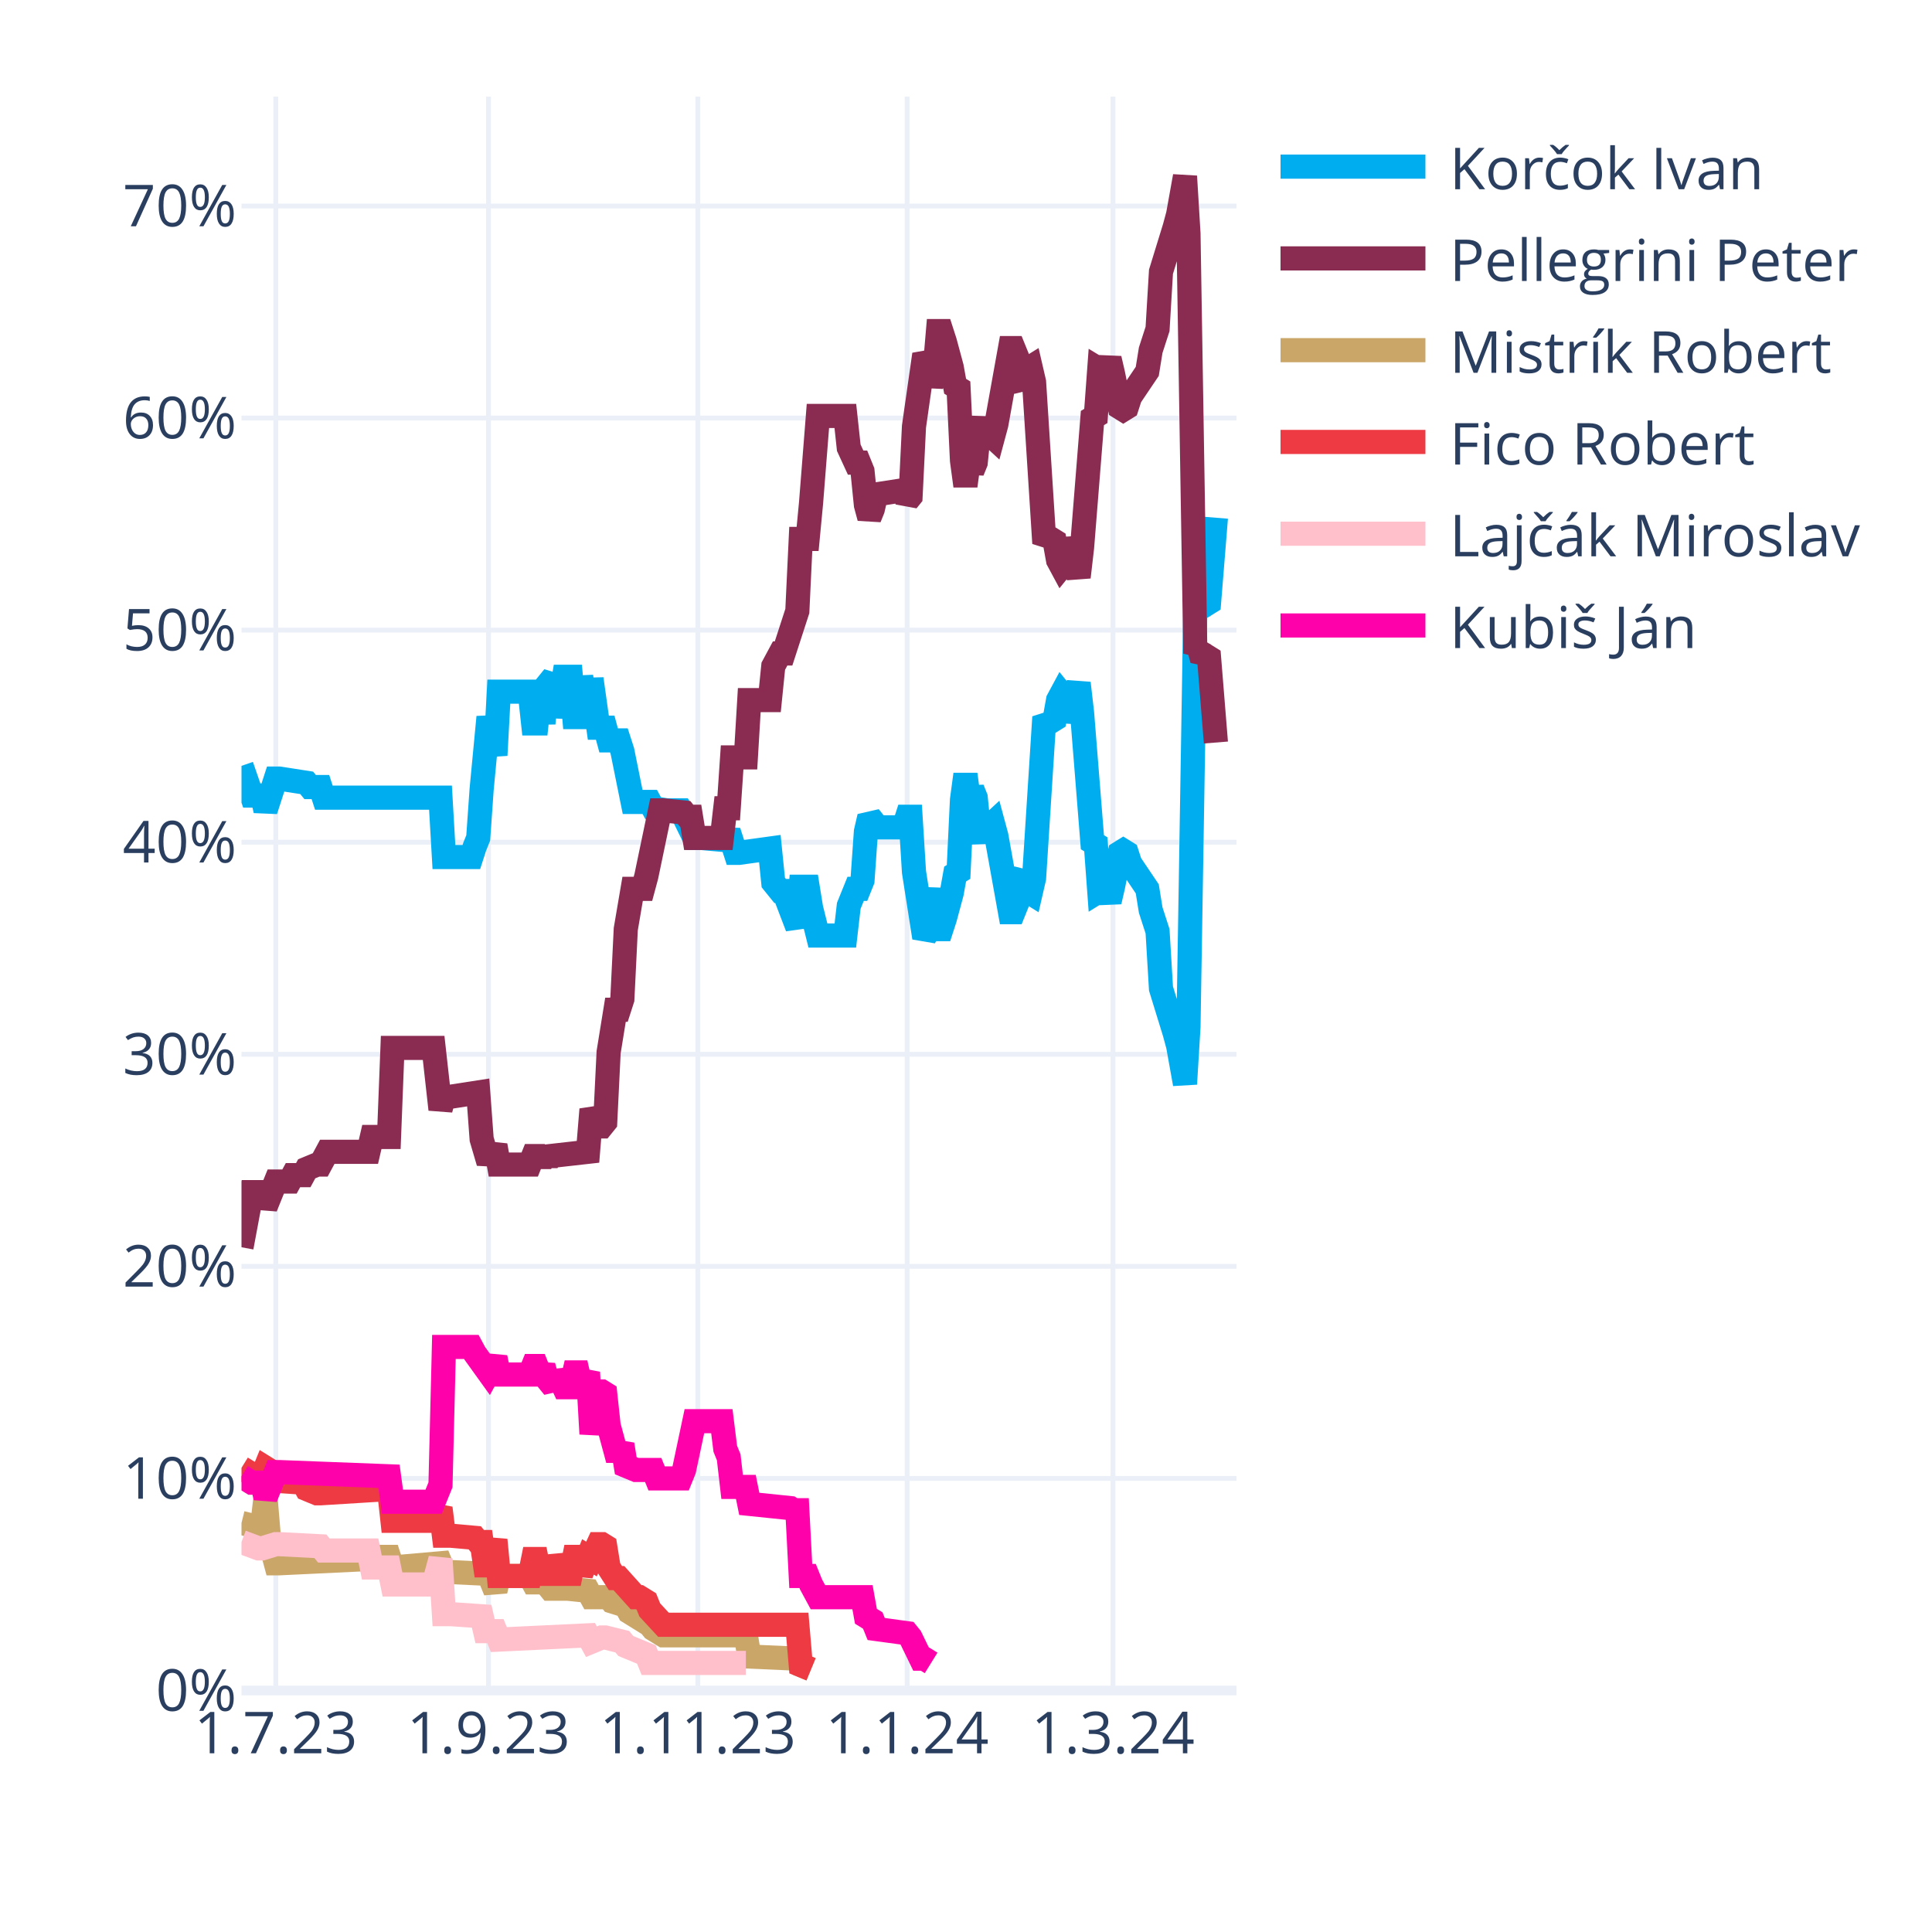
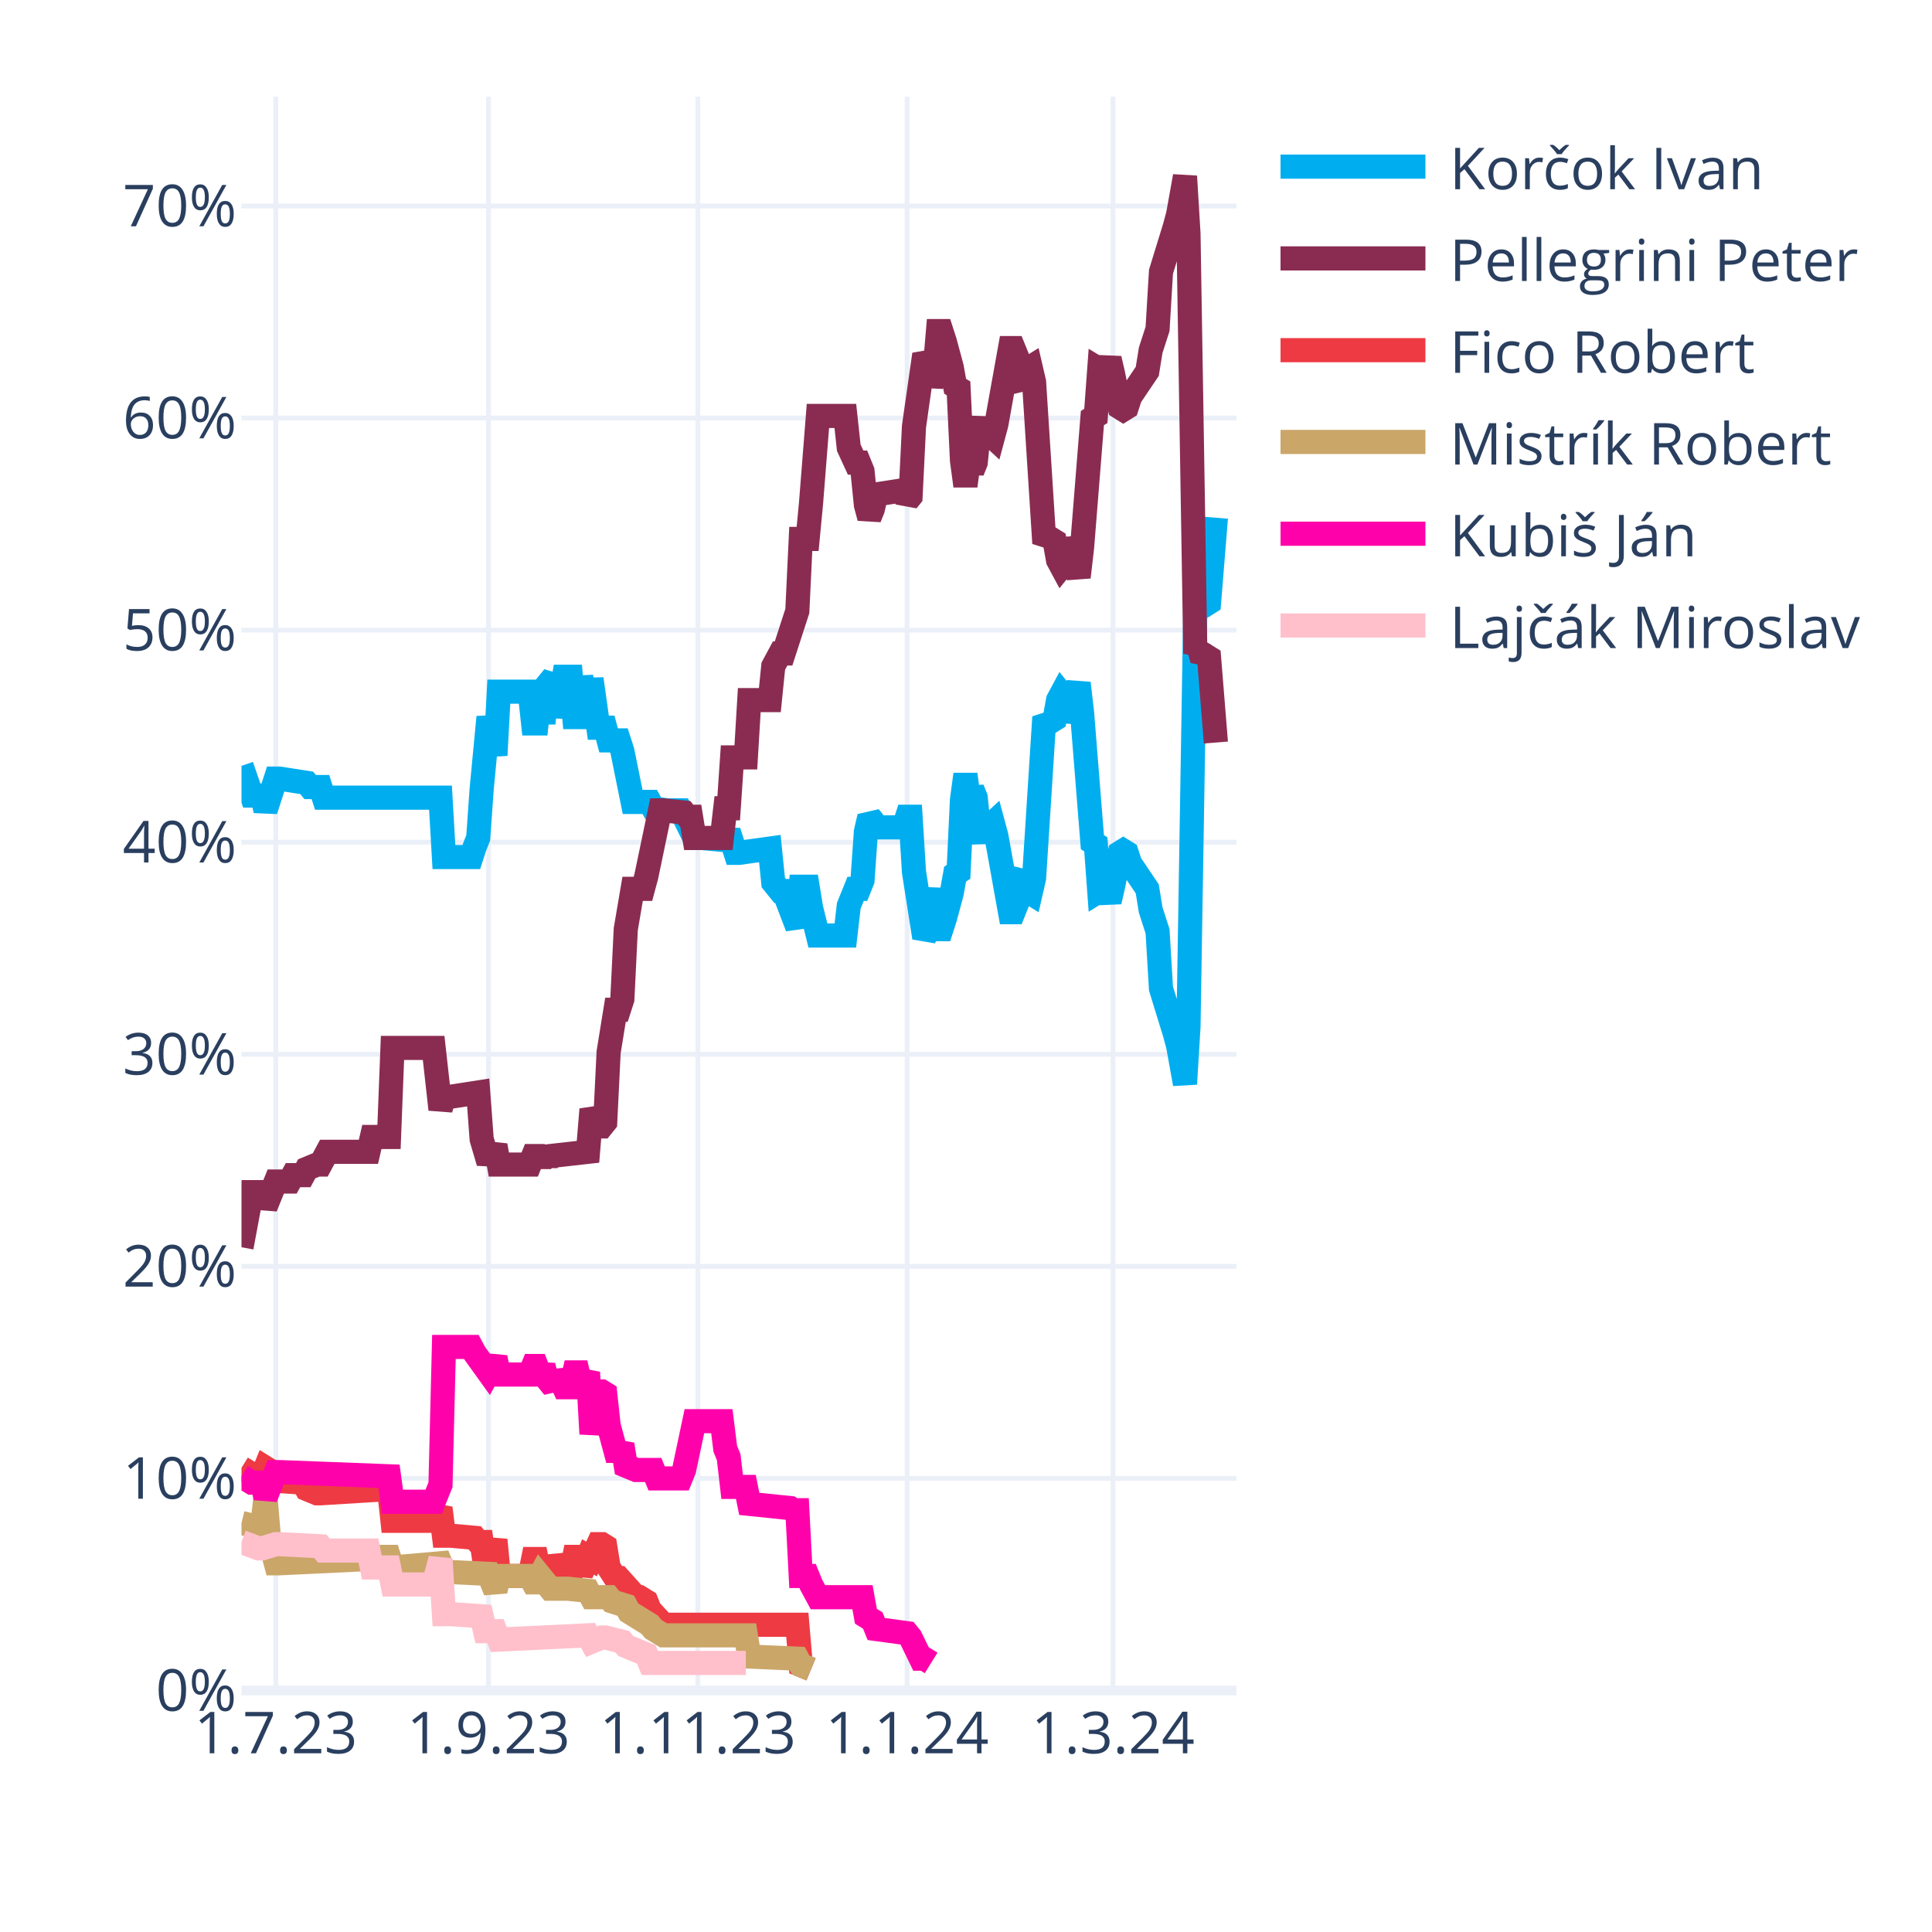
<svg xmlns="http://www.w3.org/2000/svg" class="main-svg" width="400" height="400" style="" viewBox="0 0 400 400">
  <rect x="0" y="0" width="400" height="400" style="fill: rgb(255, 255, 255); fill-opacity: 1;" />
-   <defs id="defs-652c7a">
+   <defs id="defs-e5a876">
    <g class="clips">
-       <clipPath id="clip652c7axyplot" class="plotclip">
+       <clipPath id="clipe5a876xyplot" class="plotclip">
        <rect width="206" height="330" />
      </clipPath>
-       <clipPath class="axesclip" id="clip652c7ax">
+       <clipPath class="axesclip" id="clipe5a876x">
        <rect x="50" y="0" width="206" height="400" />
      </clipPath>
-       <clipPath class="axesclip" id="clip652c7ay">
+       <clipPath class="axesclip" id="clipe5a876y">
        <rect x="0" y="20" width="400" height="330" />
      </clipPath>
-       <clipPath class="axesclip" id="clip652c7axy">
+       <clipPath class="axesclip" id="clipe5a876xy">
        <rect x="50" y="20" width="206" height="330" />
      </clipPath>
    </g>
    <g class="gradients" />
    <g class="patterns" />
  </defs>
  <g class="bglayer" />
  <g class="layer-below">
    <g class="imagelayer" />
    <g class="shapelayer" />
  </g>
  <g class="cartesianlayer">
    <g class="subplot xy">
      <g class="layer-subplot">
        <g class="shapelayer" />
        <g class="imagelayer" />
      </g>
      <g class="minor-gridlayer">
        <g class="x" />
        <g class="y" />
      </g>
      <g class="gridlayer">
        <g class="x">
          <path class="xgrid crisp" transform="translate(57.1,0)" d="M0,20v330" style="stroke: rgb(235, 240, 248); stroke-opacity: 1; stroke-width: 1px;" />
          <path class="xgrid crisp" transform="translate(101.14,0)" d="M0,20v330" style="stroke: rgb(235, 240, 248); stroke-opacity: 1; stroke-width: 1px;" />
          <path class="xgrid crisp" transform="translate(144.48,0)" d="M0,20v330" style="stroke: rgb(235, 240, 248); stroke-opacity: 1; stroke-width: 1px;" />
          <path class="xgrid crisp" transform="translate(187.81,0)" d="M0,20v330" style="stroke: rgb(235, 240, 248); stroke-opacity: 1; stroke-width: 1px;" />
          <path class="xgrid crisp" transform="translate(230.43,0)" d="M0,20v330" style="stroke: rgb(235, 240, 248); stroke-opacity: 1; stroke-width: 1px;" />
        </g>
        <g class="y">
          <path class="ygrid crisp" transform="translate(0,306.09)" d="M50,0h206" style="stroke: rgb(235, 240, 248); stroke-opacity: 1; stroke-width: 1px;" />
          <path class="ygrid crisp" transform="translate(0,262.18)" d="M50,0h206" style="stroke: rgb(235, 240, 248); stroke-opacity: 1; stroke-width: 1px;" />
          <path class="ygrid crisp" transform="translate(0,218.28)" d="M50,0h206" style="stroke: rgb(235, 240, 248); stroke-opacity: 1; stroke-width: 1px;" />
          <path class="ygrid crisp" transform="translate(0,174.37)" d="M50,0h206" style="stroke: rgb(235, 240, 248); stroke-opacity: 1; stroke-width: 1px;" />
          <path class="ygrid crisp" transform="translate(0,130.46)" d="M50,0h206" style="stroke: rgb(235, 240, 248); stroke-opacity: 1; stroke-width: 1px;" />
          <path class="ygrid crisp" transform="translate(0,86.55)" d="M50,0h206" style="stroke: rgb(235, 240, 248); stroke-opacity: 1; stroke-width: 1px;" />
          <path class="ygrid crisp" transform="translate(0,42.65)" d="M50,0h206" style="stroke: rgb(235, 240, 248); stroke-opacity: 1; stroke-width: 1px;" />
        </g>
      </g>
      <g class="zerolinelayer">
        <path class="yzl zl crisp" transform="translate(0,350)" d="M50,0h206" style="stroke: rgb(235, 240, 248); stroke-opacity: 1; stroke-width: 2px;" />
      </g>
      <g class="layer-between">
        <g class="shapelayer" />
        <g class="imagelayer" />
      </g>
      <path class="xlines-below" />
      <path class="ylines-below" />
      <g class="overlines-below" />
      <g class="xaxislayer-below" />
      <g class="yaxislayer-below" />
      <g class="overaxes-below" />
      <g class="overplot">
-         <g class="xy" transform="translate(50,20)" clip-path="url(#clip652c7axyplot)">
+         <g class="xy" transform="translate(50,20)" clip-path="url(#clipe5a876xyplot)">
          <g class="scatterlayer mlayer">
-             <g class="trace scatter tracea7ac2b" style="stroke-miterlimit: 2; opacity: 1;">
+             <g class="trace scatter trace450d1e" style="stroke-miterlimit: 2; opacity: 1;">
              <g class="fills" />
              <g class="errorbars" />
              <g class="lines">
                <path class="js-line" d="M0,138.56L2.13,144.71L2.84,144.71L4.26,144.71L4.97,147.78L7.1,141.2L7.81,141.2L13.5,142.08L14.21,142.95L16.34,142.95L17.05,145.15L41.2,145.15L41.91,157.44L47.59,157.44L48.3,155.25L49.01,153.49L49.72,143.39L51.14,128.46L51.86,132.42L52.57,136.37L53.28,123.2L59.67,123.2L60.38,129.78L61.09,129.78L61.8,123.2L62.51,129.78L63.22,121.88L64.64,120.12L65.35,128.46L66.77,120.12L67.48,120.12L68.19,120.12L68.9,128.46L69.61,128.46L70.32,120.12L71.74,128.46L72.46,120.56L73.88,130.66L74.59,130.66L75.3,130.66L76.01,133.29L78.14,133.29L78.85,135.49L80.98,146.03L81.69,146.03L84.53,146.03L85.24,147.34L88.08,147.78L88.79,147.78L90.92,147.78L91.63,149.1L93.77,153.49L95.19,153.49L100.16,153.93L100.87,152.17L102.29,156.57L103,156.57L109.39,155.69L110.1,162.71L111.52,164.47L112.23,164.47L115.08,171.93L115.79,163.59L117.21,163.59L117.92,167.98L119.34,173.69L120.05,173.69L125.02,173.69L125.73,167.54L127.15,164.03L127.86,164.03L128.57,162.27L129.28,152.17L129.99,149.1L130.7,149.98L131.41,151.3L137.1,151.3L137.81,149.1L138.52,149.1L139.23,160.52L141.36,174.13L142.07,172.81L143.49,164.03L144.2,172.37L144.91,172.37L145.62,170.18L147.04,164.91L147.75,160.96L148.46,160.52L149.17,145.59L149.88,140.32L150.59,145.59L151.3,143.39L152.01,145.15L152.72,152.17L153.43,153.93L154.14,151.74L155.57,150.42L156.28,153.05L159.12,168.86L159.83,168.86L160.54,167.1L161.25,161.83L161.96,160.96L162.67,164.47L163.38,164.91L164.09,161.83L166.22,128.46L166.93,129.34L167.64,129.34L168.35,128.9L169.06,124.95L169.77,123.63L170.48,124.51L171.19,129.34L173.32,121.44L174.03,127.59L176.17,154.37L176.88,154.81L177.59,164.47L178.3,164.03L179.01,164.47L179.72,166.66L180.43,163.59L181.85,156.57L182.56,156.13L183.27,156.57L183.98,158.76L187.53,164.03L188.24,168.42L189.66,172.81L190.37,184.67L193.21,193.89L193.92,196.52L195.34,204.42L196.06,192.57L197.48,105.63L198.19,106.95L198.9,104.32L199.61,105.19L200.32,104.75L201.74,87.19" style="vector-effect: none; fill: none; stroke: rgb(0, 174, 239); stroke-opacity: 1; stroke-width: 5px; opacity: 1;" />
              </g>
              <g class="points" />
              <g class="text" />
            </g>
-             <g class="trace scatter tracef5d700" style="stroke-miterlimit: 2; opacity: 1;">
+             <g class="trace scatter trace792326" style="stroke-miterlimit: 2; opacity: 1;">
              <g class="fills" />
              <g class="errorbars" />
              <g class="lines">
                <path class="js-line" d="M0,238.23L2.13,226.82L2.84,226.82L4.26,226.82L4.97,229.89L7.1,224.62L7.81,224.62L9.94,224.62L10.66,223.3L12.79,223.3L13.5,221.99L15.63,221.11L16.34,221.11L17.76,218.47L18.47,218.47L26.28,218.47L26.99,215.4L30.54,215.4L31.26,196.96L39.78,196.96L41.2,209.69L41.91,207.06L43.33,207.06L49.01,206.18L49.72,215.84L51.14,220.67L51.86,218.91L52.57,217.16L53.28,221.11L59.67,221.11L60.38,219.35L61.09,219.35L61.8,221.11L62.51,219.35L63.22,220.67L63.93,219.35L71.74,218.47L72.46,209.69L73.88,213.21L74.59,213.21L75.3,212.33L76.01,197.84L77.43,189.06L78.14,189.06L78.85,186.86L79.56,172.37L80.98,164.03L81.69,164.03L83.11,164.03L83.82,161.39L86.66,147.78L87.37,147.78L91.63,148.22L92.34,149.1L93.06,149.1L93.77,153.49L99.45,153.49L100.16,147.34L100.87,147.34L101.58,136.81L104.42,136.81L105.13,124.95L109.39,124.95L110.1,117.93L111.52,115.29L112.23,115.29L115.08,106.51L115.79,91.58L117.21,91.58L117.92,84.12L119.34,66.12L120.05,66.12L125.02,66.12L125.73,72.7L127.15,75.78L127.86,75.78L128.57,77.53L129.28,84.56L129.99,87.19L130.7,85.43L131.41,82.36L137.1,81.48L137.81,83.68L138.52,82.8L139.23,68.31L141.36,53.38L142.07,54.7L142.78,59.97L143.49,56.89L144.2,48.55L144.91,48.55L145.62,50.75L147.04,56.02L147.75,59.97L148.46,60.41L149.17,75.34L149.88,80.61L150.59,75.34L151.3,77.53L152.01,75.78L152.72,68.75L153.43,66.99L154.14,69.19L155.57,70.51L156.28,67.87L159.12,52.07L159.83,52.07L160.54,53.82L161.25,59.09L161.96,59.97L162.67,56.46L163.38,56.02L164.09,59.09L166.22,92.46L166.93,91.58L167.64,91.58L168.35,92.02L169.06,95.97L169.77,97.29L170.48,96.41L171.19,91.58L173.32,99.49L174.03,93.34L176.17,66.55L176.88,66.12L177.59,56.46L178.3,56.89L179.01,56.46L179.72,54.26L180.43,57.33L181.85,64.36L182.56,64.8L183.27,64.36L183.98,62.16L187.53,56.89L188.24,52.5L189.66,48.11L190.37,36.26L193.21,27.04L193.92,24.4L195.34,16.5L196.06,28.36L197.48,115.29L198.19,113.97L198.9,116.61L199.61,115.73L200.32,116.17L201.74,133.73" style="vector-effect: none; fill: none; stroke: rgb(138, 44, 81); stroke-opacity: 1; stroke-width: 5px; opacity: 1;" />
              </g>
              <g class="points" />
              <g class="text" />
            </g>
-             <g class="trace scatter trace510e0f" style="stroke-miterlimit: 2; opacity: 1;">
+             <g class="trace scatter tracee80f06" style="stroke-miterlimit: 2; opacity: 1;">
+               <g class="fills" />
+               <g class="errorbars" />
+               <g class="lines">
+                 <path class="js-line" d="M0,283.9L2.84,285.65L3.55,285.65L4.26,285.65L4.97,283.9L5.68,284.34L6.39,286.53L12.79,286.97L13.5,288.29L15.63,289.17L16.34,289.17L30.54,288.29L31.26,294.87L39.78,294.87L41.2,292.24L41.91,297.95L43.33,297.95L48.3,298.39L49.01,299.26L49.72,299.26L50.43,304.09L51.14,304.09L51.86,301.46L52.57,298.83L53.28,306.29L59.67,306.29L60.38,302.78L61.09,302.78L61.8,306.29L62.51,302.78L63.22,305.85L64.64,305.85L65.35,302.34L66.77,305.85L67.48,305.85L68.19,305.85L68.9,302.34L69.61,302.34L70.32,305.85L71.74,302.34L72.46,302.78L73.88,299.7L74.59,299.7L75.3,300.14L76.01,304.53L77.43,306.73L78.14,306.73L81.69,310.68L82.4,310.68L83.82,311.56L84.53,313.32L87.37,316.39L88.08,316.39L115.08,316.39L115.79,324.73L117.92,325.61" style="vector-effect: none; fill: none; stroke: rgb(238, 58, 67); stroke-opacity: 1; stroke-width: 5px; opacity: 1;" />
+               </g>
+               <g class="points" />
+               <g class="text" />
+             </g>
+             <g class="trace scatter trace00243c" style="stroke-miterlimit: 2; opacity: 1;">
              <g class="fills" />
              <g class="errorbars" />
              <g class="lines">
                <path class="js-line" d="M0,295.31L3.55,296.19L4.26,296.19L4.97,290.04L5.68,298.39L7.1,303.66L7.81,303.66L26.28,302.78L26.99,302.34L30.54,302.34L31.26,304.53L41.2,303.66L41.91,305.41L51.14,305.85L51.86,307.61L52.57,309.36L53.28,306.29L59.67,306.29L60.38,307.61L61.09,307.61L61.8,306.29L63.93,308.92L64.64,308.92L66.77,308.92L67.48,308.92L71.74,309.36L72.46,310.68L76.01,310.68L76.72,311.56L79.56,312.44L80.27,313.75L84.53,316.39L85.24,317.27L87.37,318.58L88.08,318.58L104.42,318.58L105.13,322.97L115.08,323.41L115.79,324.73L117.92,325.61" style="vector-effect: none; fill: none; stroke: rgb(202, 166, 105); stroke-opacity: 1; stroke-width: 5px; opacity: 1;" />
              </g>
              <g class="points" />
              <g class="text" />
            </g>
-             <g class="trace scatter trace0af933" style="stroke-miterlimit: 2; opacity: 1;">
-               <g class="fills" />
-               <g class="errorbars" />
-               <g class="lines">
-                 <path class="js-line" d="M0,283.9L2.84,285.65L3.55,285.65L4.26,285.65L4.97,283.9L5.68,284.34L6.39,286.53L12.79,286.97L13.5,288.29L15.63,289.17L16.34,289.17L30.54,288.29L31.26,294.87L39.78,294.87L41.2,292.24L41.91,297.95L43.33,297.95L48.3,298.39L49.01,299.26L49.72,299.26L50.43,304.09L51.14,304.09L51.86,301.46L52.57,298.83L53.28,306.29L59.67,306.29L60.38,302.78L61.09,302.78L61.8,306.29L62.51,302.78L63.22,305.85L64.64,305.85L65.35,302.34L66.77,305.85L67.48,305.85L68.19,305.85L68.9,302.34L69.61,302.34L70.32,305.85L71.74,302.34L72.46,302.78L73.88,299.7L74.59,299.7L75.3,300.14L76.01,304.53L77.43,306.73L78.14,306.73L81.69,310.68L82.4,310.68L83.82,311.56L84.53,313.32L87.37,316.39L88.08,316.39L115.08,316.39L115.79,324.73L117.92,325.61" style="vector-effect: none; fill: none; stroke: rgb(238, 58, 67); stroke-opacity: 1; stroke-width: 5px; opacity: 1;" />
-               </g>
-               <g class="points" />
-               <g class="text" />
-             </g>
-             <g class="trace scatter traceefa8b2" style="stroke-miterlimit: 2; opacity: 1;">
+             <g class="trace scatter tracea8059c" style="stroke-miterlimit: 2; opacity: 1;">
+               <g class="fills" />
+               <g class="errorbars" />
+               <g class="lines">
+                 <path class="js-line" d="M0,285.65L2.13,286.97L2.84,286.97L4.26,286.97L4.97,290.04L7.1,284.78L7.81,284.78L30.54,285.65L31.26,290.92L39.78,290.92L41.2,287.41L41.91,258.87L43.33,258.87L47.59,258.87L48.3,260.19L51.14,264.14L51.86,262.82L52.57,261.07L53.28,264.58L59.67,264.58L60.38,262.82L61.09,262.82L61.8,264.58L62.51,262.82L63.22,265.46L64.64,267.21L65.35,264.14L66.77,267.21L67.48,267.21L68.19,267.21L68.9,264.14L69.61,264.14L70.32,267.21L71.74,264.14L72.46,276.87L73.88,268.09L74.59,268.09L75.3,268.53L76.01,275.12L77.43,280.38L78.14,280.38L78.85,279.07L79.56,283.46L81.69,284.34L82.4,284.34L85.24,284.34L85.95,286.09L90.92,286.09L91.63,284.34L93.77,274.24L95.19,274.24L99.45,274.24L100.16,279.95L100.87,281.7L101.58,287.85L104.42,287.85L105.13,291.36L113.66,292.24L114.37,292.68L115.08,292.68L115.79,306.29L117.21,306.29L117.92,308.05L119.34,310.68L120.05,310.68L128.57,310.68L129.28,314.63L130.7,315.51L131.41,317.27L137.81,318.14L138.52,319.02L140.65,323.41L141.36,323.41L142.78,324.29" style="vector-effect: none; fill: none; stroke: rgb(255, 1, 170); stroke-opacity: 1; stroke-width: 5px; opacity: 1;" />
+               </g>
+               <g class="points" />
+               <g class="text" />
+             </g>
+             <g class="trace scatter trace2f710a" style="stroke-miterlimit: 2; opacity: 1;">
              <g class="fills" />
              <g class="errorbars" />
              <g class="lines">
                <path class="js-line" d="M0,299.26L3.55,300.58L4.26,300.58L7.1,299.7L7.81,299.7L16.34,300.14L17.05,301.02L26.28,301.02L26.99,304.53L30.54,304.53L31.26,308.05L39.78,308.05L41.2,302.78L41.91,314.19L43.33,314.19L49.72,314.63L50.43,317.71L52.57,317.71L53.28,319.46L71.74,318.58L72.46,319.9L74.59,319.02L75.3,319.02L78.85,319.9L79.56,320.78L83.82,322.54L84.53,324.29L104.42,324.29" style="vector-effect: none; fill: none; stroke: rgb(255, 192, 203); stroke-opacity: 1; stroke-width: 5px; opacity: 1;" />
-               </g>
-               <g class="points" />
-               <g class="text" />
-             </g>
-             <g class="trace scatter traced1508e" style="stroke-miterlimit: 2; opacity: 1;">
-               <g class="fills" />
-               <g class="errorbars" />
-               <g class="lines">
-                 <path class="js-line" d="M0,285.65L2.13,286.97L2.84,286.97L4.26,286.97L4.97,290.04L7.1,284.78L7.81,284.78L30.54,285.65L31.26,290.92L39.78,290.92L41.2,287.41L41.91,258.87L43.33,258.87L47.59,258.87L48.3,260.19L51.14,264.14L51.86,262.82L52.57,261.07L53.28,264.58L59.67,264.58L60.38,262.82L61.09,262.82L61.8,264.58L62.51,262.82L63.22,265.46L64.64,267.21L65.35,264.14L66.77,267.21L67.48,267.21L68.19,267.21L68.9,264.14L69.61,264.14L70.32,267.21L71.74,264.14L72.46,276.87L73.88,268.09L74.59,268.09L75.3,268.53L76.01,275.12L77.43,280.38L78.14,280.38L78.85,279.07L79.56,283.46L81.69,284.34L82.4,284.34L85.24,284.34L85.95,286.09L90.92,286.09L91.63,284.34L93.77,274.24L95.19,274.24L99.45,274.24L100.16,279.95L100.87,281.7L101.58,287.85L104.42,287.85L105.13,291.36L113.66,292.24L114.37,292.68L115.08,292.68L115.79,306.29L117.21,306.29L117.92,308.05L119.34,310.68L120.05,310.68L128.57,310.68L129.28,314.63L130.7,315.51L131.41,317.27L137.81,318.14L138.52,319.02L140.65,323.41L141.36,323.41L142.78,324.29" style="vector-effect: none; fill: none; stroke: rgb(255, 1, 170); stroke-opacity: 1; stroke-width: 5px; opacity: 1;" />
              </g>
              <g class="points" />
              <g class="text" />
            </g>
          </g>
        </g>
      </g>
      <path class="xlines-above crisp" d="M0,0" style="fill: none;" />
      <path class="ylines-above crisp" d="M0,0" style="fill: none;" />
      <g class="overlines-above" />
      <g class="xaxislayer-above">
        <g class="xtick">
          <text text-anchor="middle" x="0" y="363" transform="translate(57.1,0)" style="font-family: 'Open Sans', verdana, arial, sans-serif; font-size: 12px; fill: rgb(42, 63, 95); fill-opacity: 1; white-space: pre; opacity: 1;">1.7.23</text>
        </g>
        <g class="xtick">
          <text text-anchor="middle" x="0" y="363" style="font-family: 'Open Sans', verdana, arial, sans-serif; font-size: 12px; fill: rgb(42, 63, 95); fill-opacity: 1; white-space: pre; opacity: 1;" transform="translate(101.14,0)">1.9.23</text>
        </g>
        <g class="xtick">
          <text text-anchor="middle" x="0" y="363" style="font-family: 'Open Sans', verdana, arial, sans-serif; font-size: 12px; fill: rgb(42, 63, 95); fill-opacity: 1; white-space: pre; opacity: 1;" transform="translate(144.48,0)">1.11.23</text>
        </g>
        <g class="xtick">
          <text text-anchor="middle" x="0" y="363" style="font-family: 'Open Sans', verdana, arial, sans-serif; font-size: 12px; fill: rgb(42, 63, 95); fill-opacity: 1; white-space: pre; opacity: 1;" transform="translate(187.81,0)">1.1.24</text>
        </g>
        <g class="xtick">
          <text text-anchor="middle" x="0" y="363" style="font-family: 'Open Sans', verdana, arial, sans-serif; font-size: 12px; fill: rgb(42, 63, 95); fill-opacity: 1; white-space: pre; opacity: 1;" transform="translate(230.43,0)">1.3.24</text>
        </g>
      </g>
      <g class="yaxislayer-above">
        <g class="ytick">
          <text text-anchor="end" x="49" y="4.2" transform="translate(0,350)" style="font-family: 'Open Sans', verdana, arial, sans-serif; font-size: 12px; fill: rgb(42, 63, 95); fill-opacity: 1; white-space: pre; opacity: 1;">0%</text>
        </g>
        <g class="ytick">
          <text text-anchor="end" x="49" y="4.2" style="font-family: 'Open Sans', verdana, arial, sans-serif; font-size: 12px; fill: rgb(42, 63, 95); fill-opacity: 1; white-space: pre; opacity: 1;" transform="translate(0,306.09)">10%</text>
        </g>
        <g class="ytick">
          <text text-anchor="end" x="49" y="4.2" style="font-family: 'Open Sans', verdana, arial, sans-serif; font-size: 12px; fill: rgb(42, 63, 95); fill-opacity: 1; white-space: pre; opacity: 1;" transform="translate(0,262.18)">20%</text>
        </g>
        <g class="ytick">
          <text text-anchor="end" x="49" y="4.2" style="font-family: 'Open Sans', verdana, arial, sans-serif; font-size: 12px; fill: rgb(42, 63, 95); fill-opacity: 1; white-space: pre; opacity: 1;" transform="translate(0,218.28)">30%</text>
        </g>
        <g class="ytick">
          <text text-anchor="end" x="49" y="4.2" style="font-family: 'Open Sans', verdana, arial, sans-serif; font-size: 12px; fill: rgb(42, 63, 95); fill-opacity: 1; white-space: pre; opacity: 1;" transform="translate(0,174.37)">40%</text>
        </g>
        <g class="ytick">
          <text text-anchor="end" x="49" y="4.2" style="font-family: 'Open Sans', verdana, arial, sans-serif; font-size: 12px; fill: rgb(42, 63, 95); fill-opacity: 1; white-space: pre; opacity: 1;" transform="translate(0,130.46)">50%</text>
        </g>
        <g class="ytick">
          <text text-anchor="end" x="49" y="4.2" style="font-family: 'Open Sans', verdana, arial, sans-serif; font-size: 12px; fill: rgb(42, 63, 95); fill-opacity: 1; white-space: pre; opacity: 1;" transform="translate(0,86.55)">60%</text>
        </g>
        <g class="ytick">
          <text text-anchor="end" x="49" y="4.2" style="font-family: 'Open Sans', verdana, arial, sans-serif; font-size: 12px; fill: rgb(42, 63, 95); fill-opacity: 1; white-space: pre; opacity: 1;" transform="translate(0,42.65)">70%</text>
        </g>
      </g>
      <g class="overaxes-above" />
    </g>
  </g>
  <g class="polarlayer" />
  <g class="smithlayer" />
  <g class="ternarylayer" />
  <g class="geolayer" />
  <g class="funnelarealayer" />
  <g class="pielayer" />
  <g class="iciclelayer" />
  <g class="treemaplayer" />
  <g class="sunburstlayer" />
  <g class="glimages" />
-   <defs id="topdefs-652c7a">
+   <defs id="topdefs-e5a876">
    <g class="clips" />
-     <clipPath id="legend652c7a">
+     <clipPath id="legende5a876">
      <rect width="128" height="124" x="0" y="0" />
    </clipPath>
  </defs>
  <g class="layer-above">
    <g class="imagelayer" />
    <g class="shapelayer" />
  </g>
  <g class="infolayer">
    <g class="legend" pointer-events="all" transform="translate(260.12,20)">
      <rect class="bg" shape-rendering="crispEdges" width="128" height="124" x="0" y="0" style="stroke: rgb(68, 68, 68); stroke-opacity: 1; fill: rgb(255, 255, 255); fill-opacity: 1; stroke-width: 0px;" />
-       <g class="scrollbox" transform="" clip-path="url(#legend652c7a)">
+       <g class="scrollbox" transform="" clip-path="url(#legende5a876)">
        <g class="groups">
          <g class="traces" transform="translate(0,14.5)" style="opacity: 1;">
            <text class="legendtext" text-anchor="start" x="40" y="4.68" style="font-family: 'Open Sans', verdana, arial, sans-serif; font-size: 12px; fill: rgb(42, 63, 95); fill-opacity: 1; white-space: pre;">Korčok Ivan</text>
            <g class="layers" style="opacity: 1;">
              <g class="legendfill" />
              <g class="legendlines">
                <path class="js-line" d="M5,0h30" style="fill: none; stroke: rgb(0, 174, 239); stroke-opacity: 1; stroke-width: 5px;" />
              </g>
              <g class="legendsymbols">
                <g class="legendpoints" />
              </g>
            </g>
            <rect class="legendtoggle" x="0" y="-9.5" width="122.703" height="19" style="fill: rgb(0, 0, 0); fill-opacity: 0;" />
          </g>
          <g class="traces" transform="translate(0,33.5)" style="opacity: 1;">
            <text class="legendtext" text-anchor="start" x="40" y="4.68" style="font-family: 'Open Sans', verdana, arial, sans-serif; font-size: 12px; fill: rgb(42, 63, 95); fill-opacity: 1; white-space: pre;">Pellegrini Peter</text>
            <g class="layers" style="opacity: 1;">
              <g class="legendfill" />
              <g class="legendlines">
                <path class="js-line" d="M5,0h30" style="fill: none; stroke: rgb(138, 44, 81); stroke-opacity: 1; stroke-width: 5px;" />
              </g>
              <g class="legendsymbols">
                <g class="legendpoints" />
              </g>
            </g>
            <rect class="legendtoggle" x="0" y="-9.5" width="122.703" height="19" style="fill: rgb(0, 0, 0); fill-opacity: 0;" />
          </g>
          <g class="traces" transform="translate(0,52.5)" style="opacity: 1;">
+             <text class="legendtext" text-anchor="start" x="40" y="4.68" style="font-family: 'Open Sans', verdana, arial, sans-serif; font-size: 12px; fill: rgb(42, 63, 95); fill-opacity: 1; white-space: pre;">Fico Robert</text>
+             <g class="layers" style="opacity: 1;">
+               <g class="legendfill" />
+               <g class="legendlines">
+                 <path class="js-line" d="M5,0h30" style="fill: none; stroke: rgb(238, 58, 67); stroke-opacity: 1; stroke-width: 5px;" />
+               </g>
+               <g class="legendsymbols">
+                 <g class="legendpoints" />
+               </g>
+             </g>
+             <rect class="legendtoggle" x="0" y="-9.5" width="122.703" height="19" style="fill: rgb(0, 0, 0); fill-opacity: 0;" />
+           </g>
+           <g class="traces" transform="translate(0,71.5)" style="opacity: 1;">
            <text class="legendtext" text-anchor="start" x="40" y="4.68" style="font-family: 'Open Sans', verdana, arial, sans-serif; font-size: 12px; fill: rgb(42, 63, 95); fill-opacity: 1; white-space: pre;">Mistrík Robert</text>
            <g class="layers" style="opacity: 1;">
              <g class="legendfill" />
              <g class="legendlines">
                <path class="js-line" d="M5,0h30" style="fill: none; stroke: rgb(202, 166, 105); stroke-opacity: 1; stroke-width: 5px;" />
              </g>
              <g class="legendsymbols">
                <g class="legendpoints" />
              </g>
            </g>
            <rect class="legendtoggle" x="0" y="-9.5" width="122.703" height="19" style="fill: rgb(0, 0, 0); fill-opacity: 0;" />
          </g>
-           <g class="traces" transform="translate(0,71.5)" style="opacity: 1;">
-             <text class="legendtext" text-anchor="start" x="40" y="4.68" style="font-family: 'Open Sans', verdana, arial, sans-serif; font-size: 12px; fill: rgb(42, 63, 95); fill-opacity: 1; white-space: pre;">Fico Robert</text>
-             <g class="layers" style="opacity: 1;">
-               <g class="legendfill" />
-               <g class="legendlines">
-                 <path class="js-line" d="M5,0h30" style="fill: none; stroke: rgb(238, 58, 67); stroke-opacity: 1; stroke-width: 5px;" />
-               </g>
-               <g class="legendsymbols">
-                 <g class="legendpoints" />
-               </g>
-             </g>
-             <rect class="legendtoggle" x="0" y="-9.5" width="122.703" height="19" style="fill: rgb(0, 0, 0); fill-opacity: 0;" />
-           </g>
          <g class="traces" transform="translate(0,90.5)" style="opacity: 1;">
+             <text class="legendtext" text-anchor="start" x="40" y="4.68" style="font-family: 'Open Sans', verdana, arial, sans-serif; font-size: 12px; fill: rgb(42, 63, 95); fill-opacity: 1; white-space: pre;">Kubiš Ján</text>
+             <g class="layers" style="opacity: 1;">
+               <g class="legendfill" />
+               <g class="legendlines">
+                 <path class="js-line" d="M5,0h30" style="fill: none; stroke: rgb(255, 1, 170); stroke-opacity: 1; stroke-width: 5px;" />
+               </g>
+               <g class="legendsymbols">
+                 <g class="legendpoints" />
+               </g>
+             </g>
+             <rect class="legendtoggle" x="0" y="-9.5" width="122.703" height="19" style="fill: rgb(0, 0, 0); fill-opacity: 0;" />
+           </g>
+           <g class="traces" transform="translate(0,109.5)" style="opacity: 1;">
            <text class="legendtext" text-anchor="start" x="40" y="4.68" style="font-family: 'Open Sans', verdana, arial, sans-serif; font-size: 12px; fill: rgb(42, 63, 95); fill-opacity: 1; white-space: pre;">Lajčák Miroslav</text>
            <g class="layers" style="opacity: 1;">
              <g class="legendfill" />
              <g class="legendlines">
                <path class="js-line" d="M5,0h30" style="fill: none; stroke: rgb(255, 192, 203); stroke-opacity: 1; stroke-width: 5px;" />
-               </g>
-               <g class="legendsymbols">
-                 <g class="legendpoints" />
-               </g>
-             </g>
-             <rect class="legendtoggle" x="0" y="-9.5" width="122.703" height="19" style="fill: rgb(0, 0, 0); fill-opacity: 0;" />
-           </g>
-           <g class="traces" transform="translate(0,109.5)" style="opacity: 1;">
-             <text class="legendtext" text-anchor="start" x="40" y="4.68" style="font-family: 'Open Sans', verdana, arial, sans-serif; font-size: 12px; fill: rgb(42, 63, 95); fill-opacity: 1; white-space: pre;">Kubiš Ján</text>
-             <g class="layers" style="opacity: 1;">
-               <g class="legendfill" />
-               <g class="legendlines">
-                 <path class="js-line" d="M5,0h30" style="fill: none; stroke: rgb(255, 1, 170); stroke-opacity: 1; stroke-width: 5px;" />
              </g>
              <g class="legendsymbols">
                <g class="legendpoints" />
              </g>
            </g>
            <rect class="legendtoggle" x="0" y="-9.5" width="122.703" height="19" style="fill: rgb(0, 0, 0); fill-opacity: 0;" />
          </g>
        </g>
      </g>
      <rect class="scrollbar" rx="20" ry="3" width="0" height="0" x="0" y="0" style="fill: rgb(128, 139, 164); fill-opacity: 1;" />
    </g>
    <g class="g-gtitle" />
    <g class="g-xtitle" />
    <g class="g-ytitle" />
  </g>
</svg>
